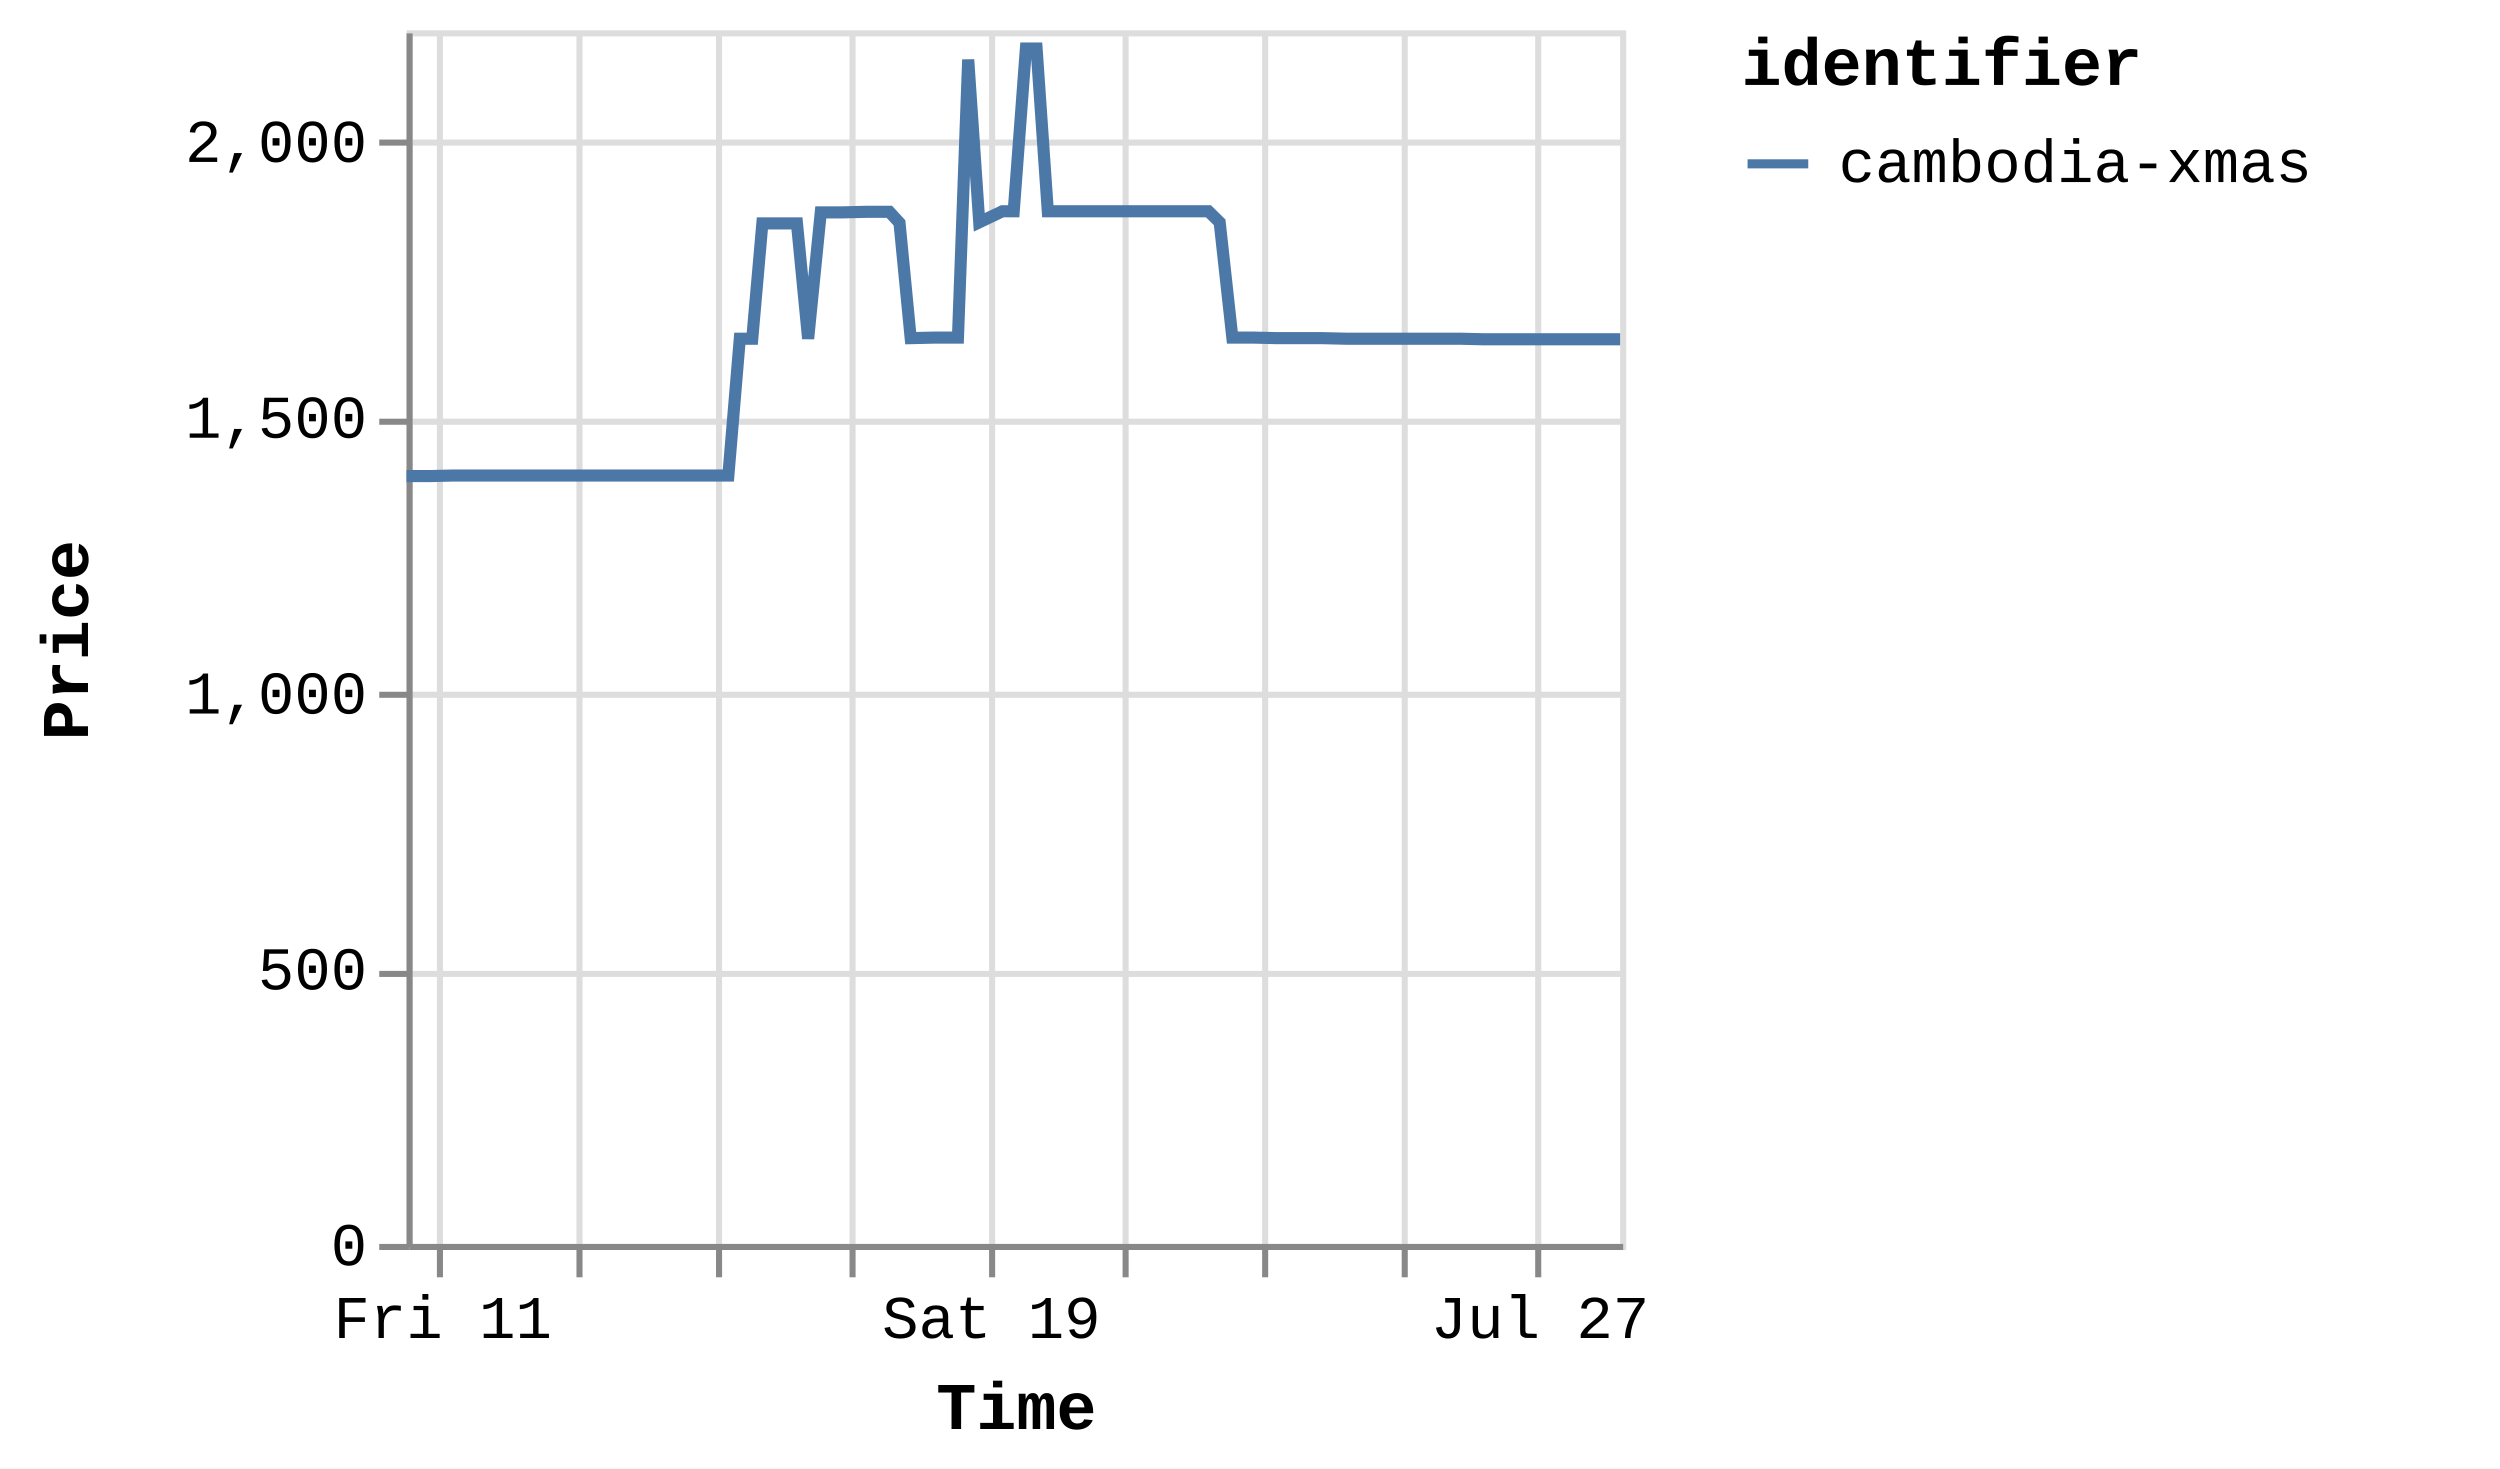
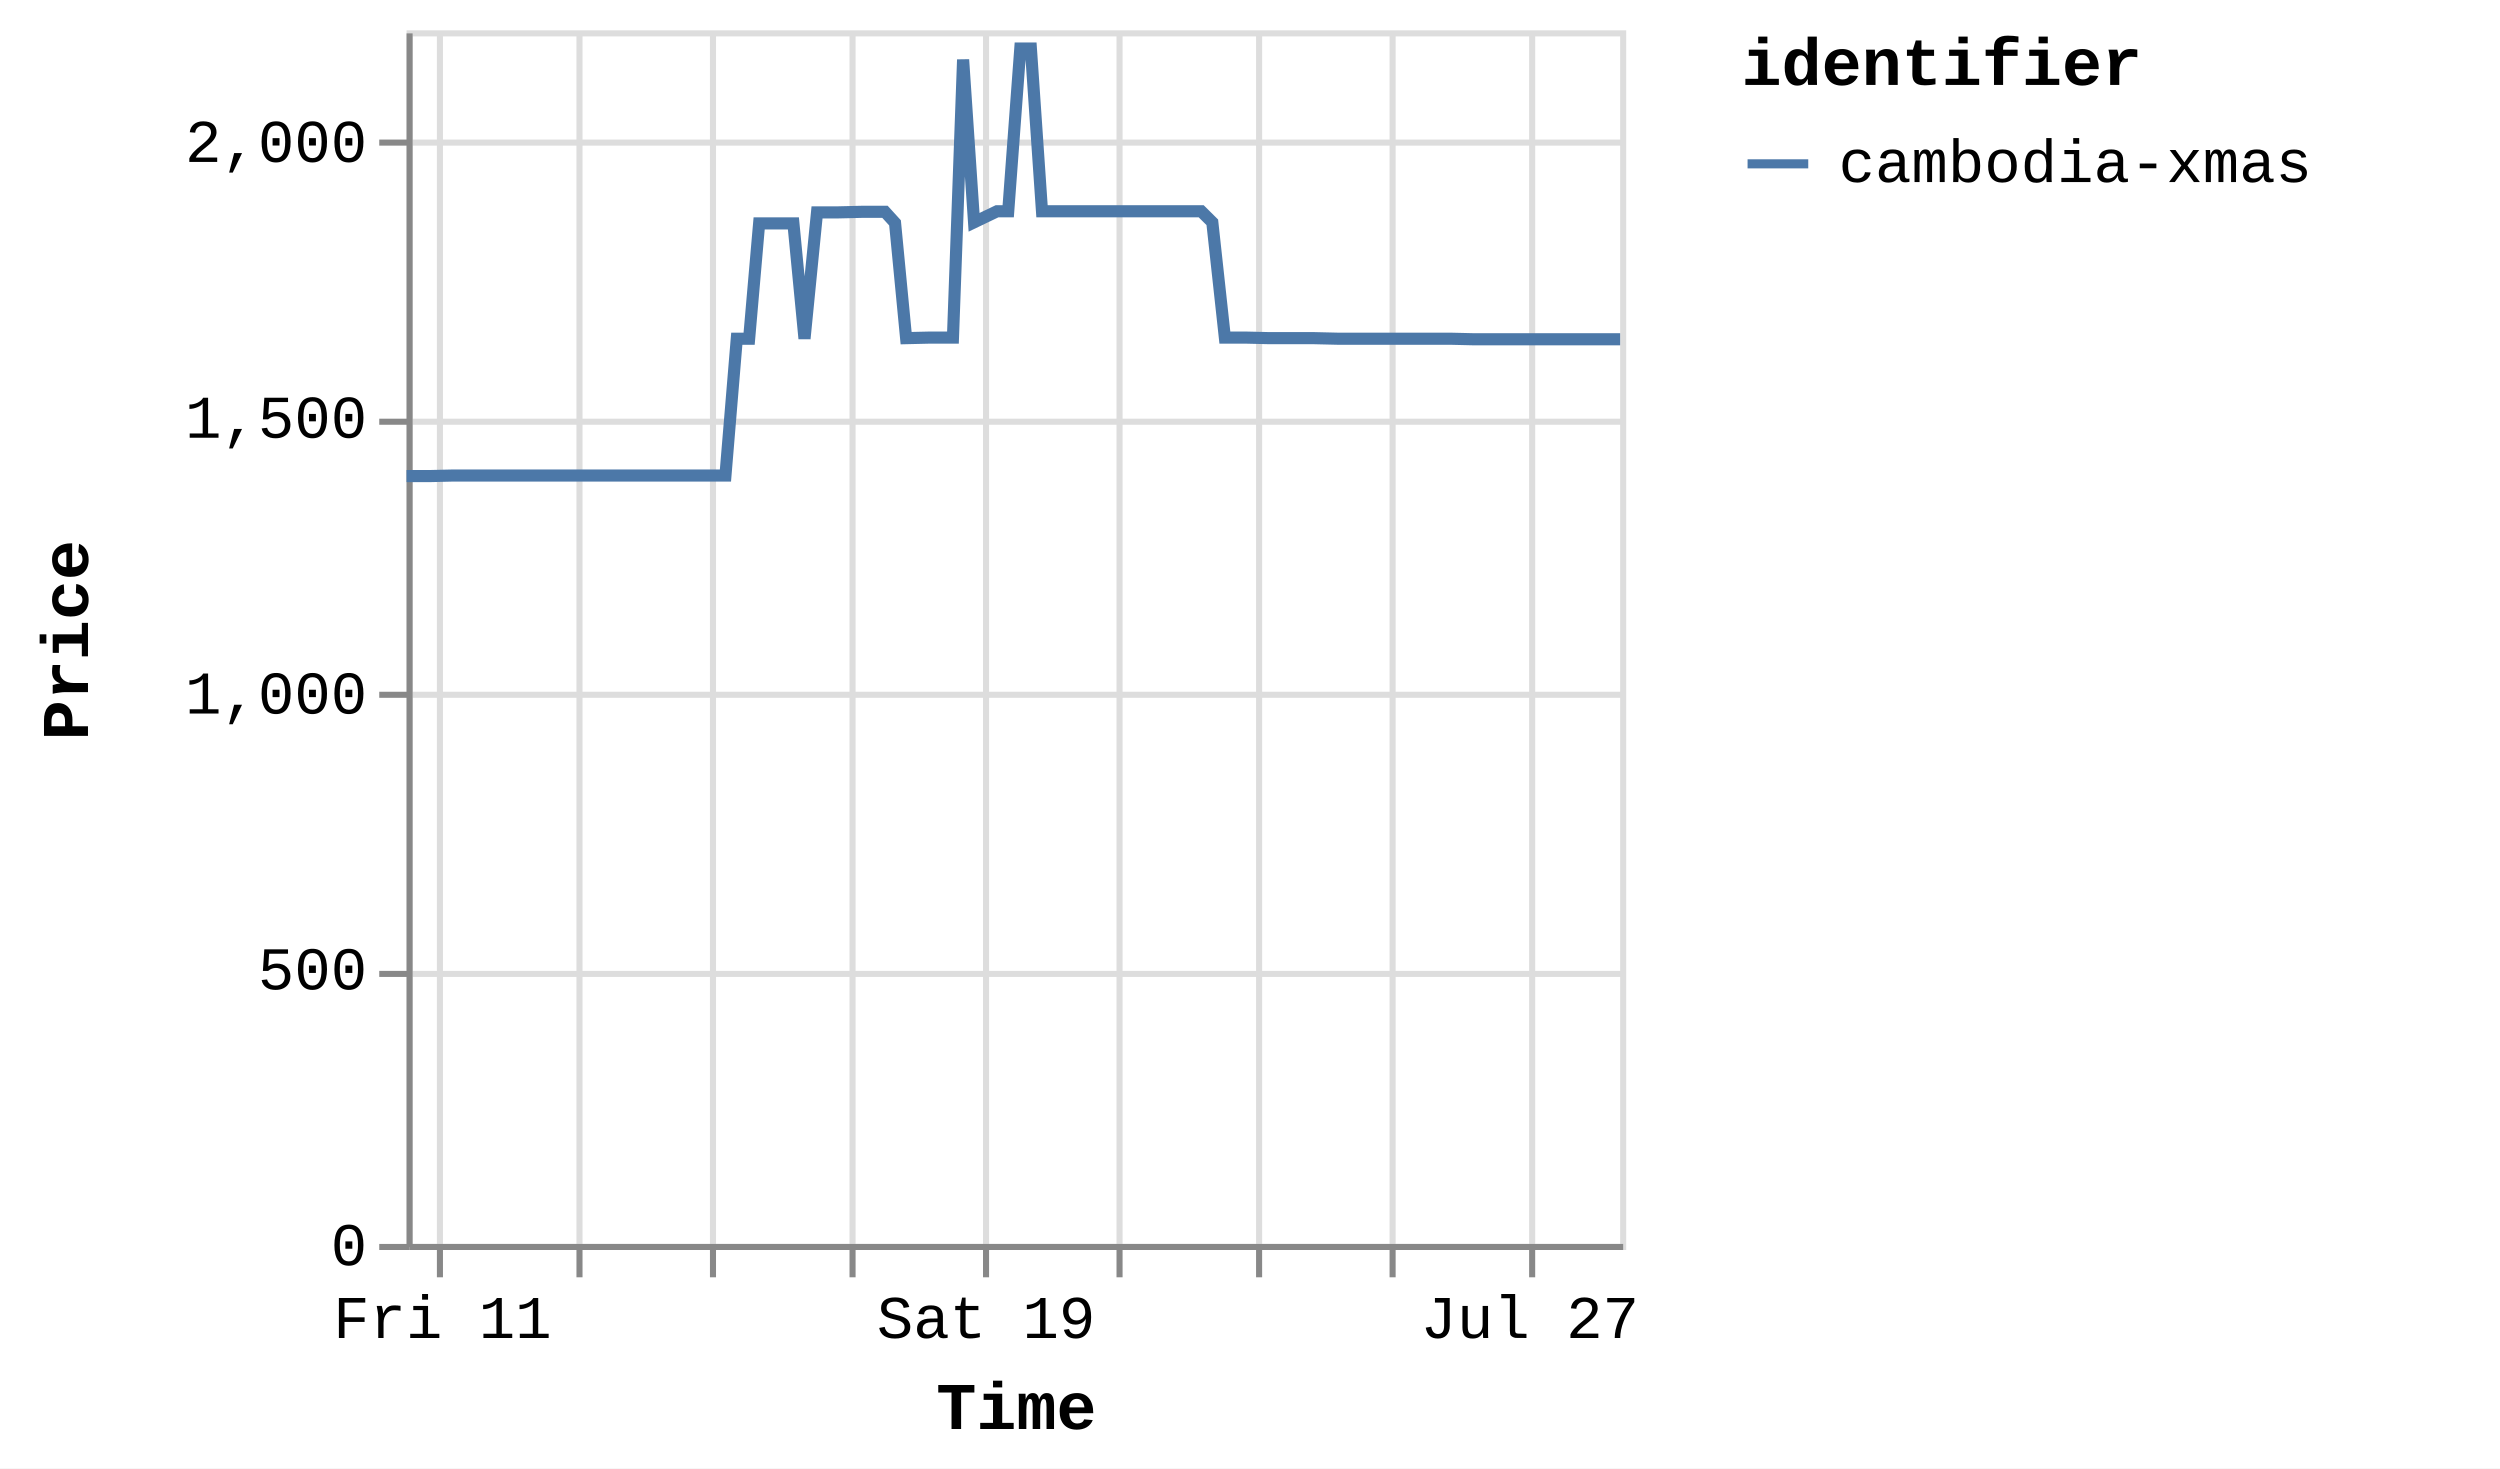
<svg xmlns="http://www.w3.org/2000/svg" version="1.1" class="marks" width="412" height="242" viewBox="0 0 412 242">
  <rect width="412" height="242" fill="white" />
  <g fill="none" stroke-miterlimit="10" transform="translate(67,5)">
    <g class="mark-group role-frame root" role="graphics-object" aria-roledescription="group mark container">
      <g transform="translate(0,0)">
        <path class="background" aria-hidden="true" d="M0.5,0.5h200v200h-200Z" stroke="#ddd" />
        <g>
          <g class="mark-group role-axis" aria-hidden="true">
            <g transform="translate(0.5,200.5)">
              <path class="background" aria-hidden="true" d="M0,0h0v0h0Z" pointer-events="none" />
              <g>
                <g class="mark-rule role-axis-grid" pointer-events="none">
                  <line transform="translate(5,-200)" x2="0" y2="200" stroke="#ddd" stroke-width="1" opacity="1" />
                  <line transform="translate(28,-200)" x2="0" y2="200" stroke="#ddd" stroke-width="1" opacity="1" />
-                   <line transform="translate(51,-200)" x2="0" y2="200" stroke="#ddd" stroke-width="1" opacity="1" />
+                   <line transform="translate(50,-200)" x2="0" y2="200" stroke="#ddd" stroke-width="1" opacity="1" />
                  <line transform="translate(73,-200)" x2="0" y2="200" stroke="#ddd" stroke-width="1" opacity="1" />
-                   <line transform="translate(96,-200)" x2="0" y2="200" stroke="#ddd" stroke-width="1" opacity="1" />
-                   <line transform="translate(118,-200)" x2="0" y2="200" stroke="#ddd" stroke-width="1" opacity="1" />
-                   <line transform="translate(141,-200)" x2="0" y2="200" stroke="#ddd" stroke-width="1" opacity="1" />
-                   <line transform="translate(164,-200)" x2="0" y2="200" stroke="#ddd" stroke-width="1" opacity="1" />
-                   <line transform="translate(186,-200)" x2="0" y2="200" stroke="#ddd" stroke-width="1" opacity="1" />
+                   <line transform="translate(95,-200)" x2="0" y2="200" stroke="#ddd" stroke-width="1" opacity="1" />
+                   <line transform="translate(117,-200)" x2="0" y2="200" stroke="#ddd" stroke-width="1" opacity="1" />
+                   <line transform="translate(140,-200)" x2="0" y2="200" stroke="#ddd" stroke-width="1" opacity="1" />
+                   <line transform="translate(162,-200)" x2="0" y2="200" stroke="#ddd" stroke-width="1" opacity="1" />
+                   <line transform="translate(185,-200)" x2="0" y2="200" stroke="#ddd" stroke-width="1" opacity="1" />
                </g>
              </g>
              <path class="foreground" aria-hidden="true" d="" pointer-events="none" display="none" />
            </g>
          </g>
          <g class="mark-group role-axis" aria-hidden="true">
            <g transform="translate(0.5,0.5)">
              <path class="background" aria-hidden="true" d="M0,0h0v0h0Z" pointer-events="none" />
              <g>
                <g class="mark-rule role-axis-grid" pointer-events="none">
                  <line transform="translate(0,200)" x2="200" y2="0" stroke="#ddd" stroke-width="1" opacity="1" />
                  <line transform="translate(0,155)" x2="200" y2="0" stroke="#ddd" stroke-width="1" opacity="1" />
                  <line transform="translate(0,109)" x2="200" y2="0" stroke="#ddd" stroke-width="1" opacity="1" />
                  <line transform="translate(0,64)" x2="200" y2="0" stroke="#ddd" stroke-width="1" opacity="1" />
                  <line transform="translate(0,18)" x2="200" y2="0" stroke="#ddd" stroke-width="1" opacity="1" />
                </g>
              </g>
              <path class="foreground" aria-hidden="true" d="" pointer-events="none" display="none" />
            </g>
          </g>
-           <g class="mark-group role-axis" role="graphics-symbol" aria-roledescription="axis" aria-label="X-axis titled 'Time' for a time scale with values from Thursday, 10 July 2025, 12:25:32 PM to Monday, 28 July 2025, 5:06:04 AM">
+           <g class="mark-group role-axis" role="graphics-symbol" aria-roledescription="axis" aria-label="X-axis titled 'Time' for a time scale with values from Thursday, 10 July 2025, 12:25:32 PM to Monday, 28 July 2025, 8:59:00 AM">
            <g transform="translate(0.5,200.5)">
              <path class="background" aria-hidden="true" d="M0,0h0v0h0Z" pointer-events="none" />
              <g>
                <g class="mark-rule role-axis-tick" pointer-events="none">
                  <line transform="translate(5,0)" x2="0" y2="5" stroke="#888" stroke-width="1" opacity="1" />
                  <line transform="translate(28,0)" x2="0" y2="5" stroke="#888" stroke-width="1" opacity="1" />
-                   <line transform="translate(51,0)" x2="0" y2="5" stroke="#888" stroke-width="1" opacity="1" />
+                   <line transform="translate(50,0)" x2="0" y2="5" stroke="#888" stroke-width="1" opacity="1" />
                  <line transform="translate(73,0)" x2="0" y2="5" stroke="#888" stroke-width="1" opacity="1" />
-                   <line transform="translate(96,0)" x2="0" y2="5" stroke="#888" stroke-width="1" opacity="1" />
-                   <line transform="translate(118,0)" x2="0" y2="5" stroke="#888" stroke-width="1" opacity="1" />
-                   <line transform="translate(141,0)" x2="0" y2="5" stroke="#888" stroke-width="1" opacity="1" />
-                   <line transform="translate(164,0)" x2="0" y2="5" stroke="#888" stroke-width="1" opacity="1" />
-                   <line transform="translate(186,0)" x2="0" y2="5" stroke="#888" stroke-width="1" opacity="1" />
+                   <line transform="translate(95,0)" x2="0" y2="5" stroke="#888" stroke-width="1" opacity="1" />
+                   <line transform="translate(117,0)" x2="0" y2="5" stroke="#888" stroke-width="1" opacity="1" />
+                   <line transform="translate(140,0)" x2="0" y2="5" stroke="#888" stroke-width="1" opacity="1" />
+                   <line transform="translate(162,0)" x2="0" y2="5" stroke="#888" stroke-width="1" opacity="1" />
+                   <line transform="translate(185,0)" x2="0" y2="5" stroke="#888" stroke-width="1" opacity="1" />
                </g>
                <g class="mark-text role-axis-label" pointer-events="none">
-                   <text text-anchor="middle" transform="translate(5.450835,15)" font-family="Liberation Mono" font-size="10px" fill="#000" opacity="1">Fri 11</text>
-                   <text text-anchor="middle" transform="translate(28.05633,15)" font-family="Liberation Mono" font-size="10px" fill="#000" opacity="0">Jul 13</text>
-                   <text text-anchor="middle" transform="translate(50.66183,15)" font-family="Liberation Mono" font-size="10px" fill="#000" opacity="0">Tue 15</text>
-                   <text text-anchor="middle" transform="translate(73.26732,15)" font-family="Liberation Mono" font-size="10px" fill="#000" opacity="0">Thu 17</text>
-                   <text text-anchor="middle" transform="translate(95.87282,15)" font-family="Liberation Mono" font-size="10px" fill="#000" opacity="1">Sat 19</text>
-                   <text text-anchor="middle" transform="translate(118.4783,15)" font-family="Liberation Mono" font-size="10px" fill="#000" opacity="0">Mon 21</text>
-                   <text text-anchor="middle" transform="translate(141.0838,15)" font-family="Liberation Mono" font-size="10px" fill="#000" opacity="0">Wed 23</text>
-                   <text text-anchor="middle" transform="translate(163.6893,15)" font-family="Liberation Mono" font-size="10px" fill="#000" opacity="0">Fri 25</text>
-                   <text text-anchor="middle" transform="translate(186.2948,15)" font-family="Liberation Mono" font-size="10px" fill="#000" opacity="1">Jul 27</text>
+                   <text text-anchor="middle" transform="translate(5.40146,15)" font-family="Liberation Mono" font-size="10px" fill="#000" opacity="1">Fri 11</text>
+                   <text text-anchor="middle" transform="translate(27.80219,15)" font-family="Liberation Mono" font-size="10px" fill="#000" opacity="0">Jul 13</text>
+                   <text text-anchor="middle" transform="translate(50.20291,15)" font-family="Liberation Mono" font-size="10px" fill="#000" opacity="0">Tue 15</text>
+                   <text text-anchor="middle" transform="translate(72.60364,15)" font-family="Liberation Mono" font-size="10px" fill="#000" opacity="0">Thu 17</text>
+                   <text text-anchor="middle" transform="translate(95.00437,15)" font-family="Liberation Mono" font-size="10px" fill="#000" opacity="1">Sat 19</text>
+                   <text text-anchor="middle" transform="translate(117.4051,15)" font-family="Liberation Mono" font-size="10px" fill="#000" opacity="0">Mon 21</text>
+                   <text text-anchor="middle" transform="translate(139.8058,15)" font-family="Liberation Mono" font-size="10px" fill="#000" opacity="0">Wed 23</text>
+                   <text text-anchor="middle" transform="translate(162.2065,15)" font-family="Liberation Mono" font-size="10px" fill="#000" opacity="0">Fri 25</text>
+                   <text text-anchor="middle" transform="translate(184.6073,15)" font-family="Liberation Mono" font-size="10px" fill="#000" opacity="1">Jul 27</text>
                </g>
                <g class="mark-rule role-axis-domain" pointer-events="none">
                  <line transform="translate(0,0)" x2="200" y2="0" stroke="#888" stroke-width="1" opacity="1" />
                </g>
                <g class="mark-text role-axis-title" pointer-events="none">
                  <text text-anchor="middle" transform="translate(100,30)" font-family="Liberation Mono" font-size="11px" font-weight="bold" fill="#000" opacity="1">Time</text>
                </g>
              </g>
              <path class="foreground" aria-hidden="true" d="" pointer-events="none" display="none" />
            </g>
          </g>
          <g class="mark-group role-axis" role="graphics-symbol" aria-roledescription="axis" aria-label="Y-axis titled 'Price' for a linear scale with values from 0 to 2,200">
            <g transform="translate(0.5,0.5)">
              <path class="background" aria-hidden="true" d="M0,0h0v0h0Z" pointer-events="none" />
              <g>
                <g class="mark-rule role-axis-tick" pointer-events="none">
                  <line transform="translate(0,200)" x2="-5" y2="0" stroke="#888" stroke-width="1" opacity="1" />
                  <line transform="translate(0,155)" x2="-5" y2="0" stroke="#888" stroke-width="1" opacity="1" />
                  <line transform="translate(0,109)" x2="-5" y2="0" stroke="#888" stroke-width="1" opacity="1" />
                  <line transform="translate(0,64)" x2="-5" y2="0" stroke="#888" stroke-width="1" opacity="1" />
                  <line transform="translate(0,18)" x2="-5" y2="0" stroke="#888" stroke-width="1" opacity="1" />
                </g>
                <g class="mark-text role-axis-label" pointer-events="none">
                  <text text-anchor="end" transform="translate(-7,203)" font-family="Liberation Mono" font-size="10px" fill="#000" opacity="1">0</text>
                  <text text-anchor="end" transform="translate(-7,157.5455)" font-family="Liberation Mono" font-size="10px" fill="#000" opacity="1">500</text>
                  <text text-anchor="end" transform="translate(-7,112.0909)" font-family="Liberation Mono" font-size="10px" fill="#000" opacity="1">1,000</text>
                  <text text-anchor="end" transform="translate(-7,66.63636)" font-family="Liberation Mono" font-size="10px" fill="#000" opacity="1">1,500</text>
                  <text text-anchor="end" transform="translate(-7,21.18182)" font-family="Liberation Mono" font-size="10px" fill="#000" opacity="1">2,000</text>
                </g>
                <g class="mark-rule role-axis-domain" pointer-events="none">
                  <line transform="translate(0,200)" x2="0" y2="-200" stroke="#888" stroke-width="1" opacity="1" />
                </g>
                <g class="mark-text role-axis-title" pointer-events="none">
                  <text text-anchor="middle" transform="translate(-51,100) rotate(-90) translate(0,-2)" font-family="Liberation Mono" font-size="11px" font-weight="bold" fill="#000" opacity="1">Price</text>
                </g>
              </g>
              <path class="foreground" aria-hidden="true" d="" pointer-events="none" display="none" />
            </g>
          </g>
          <g class="mark-group role-scope pathgroup" role="graphics-object" aria-roledescription="group mark container">
            <g transform="translate(0,0)">
              <path class="background" aria-hidden="true" d="M0,0h200v200h-200Z" />
              <g>
                <g class="mark-line role-mark marks" role="graphics-object" aria-roledescription="line mark container">
-                   <path aria-label="Time: Jul 10, 2025; Price: 1392; identifier: cambodia-xmas" role="graphics-symbol" aria-roledescription="line mark" d="M0,73.455L0.152,73.455L2.127,73.455L3.953,73.455L7.808,73.364L9.651,73.364L11.72,73.364L13.413,73.364L15.257,73.364L19.077,73.364L20.933,73.364L22.941,73.364L24.693,73.364L26.546,73.364L30.405,73.364L32.237,73.364L34.25,73.364L36,73.364L37.847,73.364L41.734,73.364L43.596,73.364L45.654,73.364L47.333,73.364L49.172,73.364L53.033,73.364L54.921,50.818L56.972,50.818L58.638,31.818L60.478,31.818L64.336,31.818L66.181,50.818L68.266,30L69.947,30L71.784,30L75.638,29.909L77.481,29.909L79.568,29.909L81.237,31.727L83.082,50.727L86.948,50.636L88.787,50.636L90.87,50.636L92.558,4.818L94.381,31.636L98.201,29.818L100.06,29.818L102.071,3L103.829,3L105.679,29.818L109.556,29.818L111.36,29.818L113.428,29.818L115.125,29.818L116.981,29.818L120.868,29.818L122.716,29.818L124.789,29.818L126.463,29.818L128.296,29.818L132.152,29.818L134.002,31.636L136.092,50.636L137.763,50.636L139.596,50.636L143.47,50.727L145.307,50.727L147.397,50.727L149.074,50.727L150.903,50.727L154.76,50.818L156.608,50.818L158.692,50.818L160.357,50.818L162.203,50.818L166.071,50.818L167.9,50.818L169.986,50.818L171.66,50.818L173.507,50.818L177.357,50.909L179.18,50.909L181.196,50.909L182.95,50.909L184.795,50.909L188.682,50.909L190.481,50.909L192.552,50.909L194.249,50.909L196.102,50.909L200,50.909" stroke="#4c78a8" stroke-width="2" />
+                   <path aria-label="Time: Jul 10, 2025; Price: 1392; identifier: cambodia-xmas" role="graphics-symbol" aria-roledescription="line mark" d="M0,73.455L0.151,73.455L2.107,73.455L3.918,73.455L7.737,73.364L9.564,73.364L11.613,73.364L13.292,73.364L15.119,73.364L18.904,73.364L20.744,73.364L22.733,73.364L24.47,73.364L26.306,73.364L30.13,73.364L31.945,73.364L33.94,73.364L35.673,73.364L37.504,73.364L41.356,73.364L43.201,73.364L45.241,73.364L46.904,73.364L48.727,73.364L52.553,73.364L54.423,50.818L56.456,50.818L58.107,31.818L59.93,31.818L63.753,31.818L65.582,50.818L67.648,30L69.314,30L71.134,30L74.953,29.909L76.779,29.909L78.847,29.909L80.501,31.727L82.329,50.727L86.16,50.636L87.983,50.636L90.047,50.636L91.719,4.818L93.526,31.636L97.312,29.818L99.154,29.818L101.147,3L102.889,3L104.722,29.818L108.563,29.818L110.351,29.818L112.4,29.818L114.082,29.818L115.921,29.818L119.773,29.818L121.605,29.818L123.659,29.818L125.317,29.818L127.133,29.818L130.955,29.818L132.788,31.636L134.859,50.636L136.515,50.636L138.331,50.636L142.171,50.727L143.991,50.727L146.062,50.727L147.723,50.727L149.536,50.727L153.358,50.818L155.189,50.818L157.254,50.818L158.904,50.818L160.733,50.818L164.567,50.818L166.379,50.818L168.446,50.818L170.105,50.818L171.935,50.818L175.75,50.909L177.557,50.909L179.555,50.909L181.293,50.909L183.121,50.909L186.973,50.909L188.756,50.909L190.808,50.909L192.49,50.909L194.326,50.909L198.188,50.909L200,50.909" stroke="#4c78a8" stroke-width="2" />
                </g>
              </g>
              <path class="foreground" aria-hidden="true" d="" display="none" />
            </g>
          </g>
          <g class="mark-group role-legend" role="graphics-symbol" aria-roledescription="legend" aria-label="Symbol legend titled 'identifier' for stroke color with 1 value: cambodia-xmas">
            <g transform="translate(220,0)">
              <path class="background" aria-hidden="true" d="M0,0h120v27h-120Z" pointer-events="none" />
              <g>
                <g class="mark-group role-legend-entry">
                  <g transform="translate(0,16)">
                    <path class="background" aria-hidden="true" d="M0,0h0v0h0Z" pointer-events="none" />
                    <g>
                      <g class="mark-group role-scope" role="graphics-object" aria-roledescription="group mark container">
                        <g transform="translate(0,0)">
                          <path class="background" aria-hidden="true" d="M0,0h120v11h-120Z" pointer-events="none" opacity="1" />
                          <g>
                            <g class="mark-symbol role-legend-symbol" pointer-events="none">
                              <path transform="translate(6,6)" d="M-5,0L5,0" stroke="#4c78a8" stroke-width="1.5" opacity="1" />
                            </g>
                            <g class="mark-text role-legend-label" pointer-events="none">
                              <text text-anchor="start" transform="translate(16,9)" font-family="Liberation Mono" font-size="10px" fill="#000" opacity="1">cambodia-xmas</text>
                            </g>
                          </g>
                          <path class="foreground" aria-hidden="true" d="" pointer-events="none" display="none" />
                        </g>
                      </g>
                    </g>
                    <path class="foreground" aria-hidden="true" d="" pointer-events="none" display="none" />
                  </g>
                </g>
                <g class="mark-text role-legend-title" pointer-events="none">
                  <text text-anchor="start" transform="translate(0,9)" font-family="Liberation Mono" font-size="11px" font-weight="bold" fill="#000" opacity="1">identifier</text>
                </g>
              </g>
              <path class="foreground" aria-hidden="true" d="" pointer-events="none" display="none" />
            </g>
          </g>
        </g>
        <path class="foreground" aria-hidden="true" d="" display="none" />
      </g>
    </g>
  </g>
</svg>
